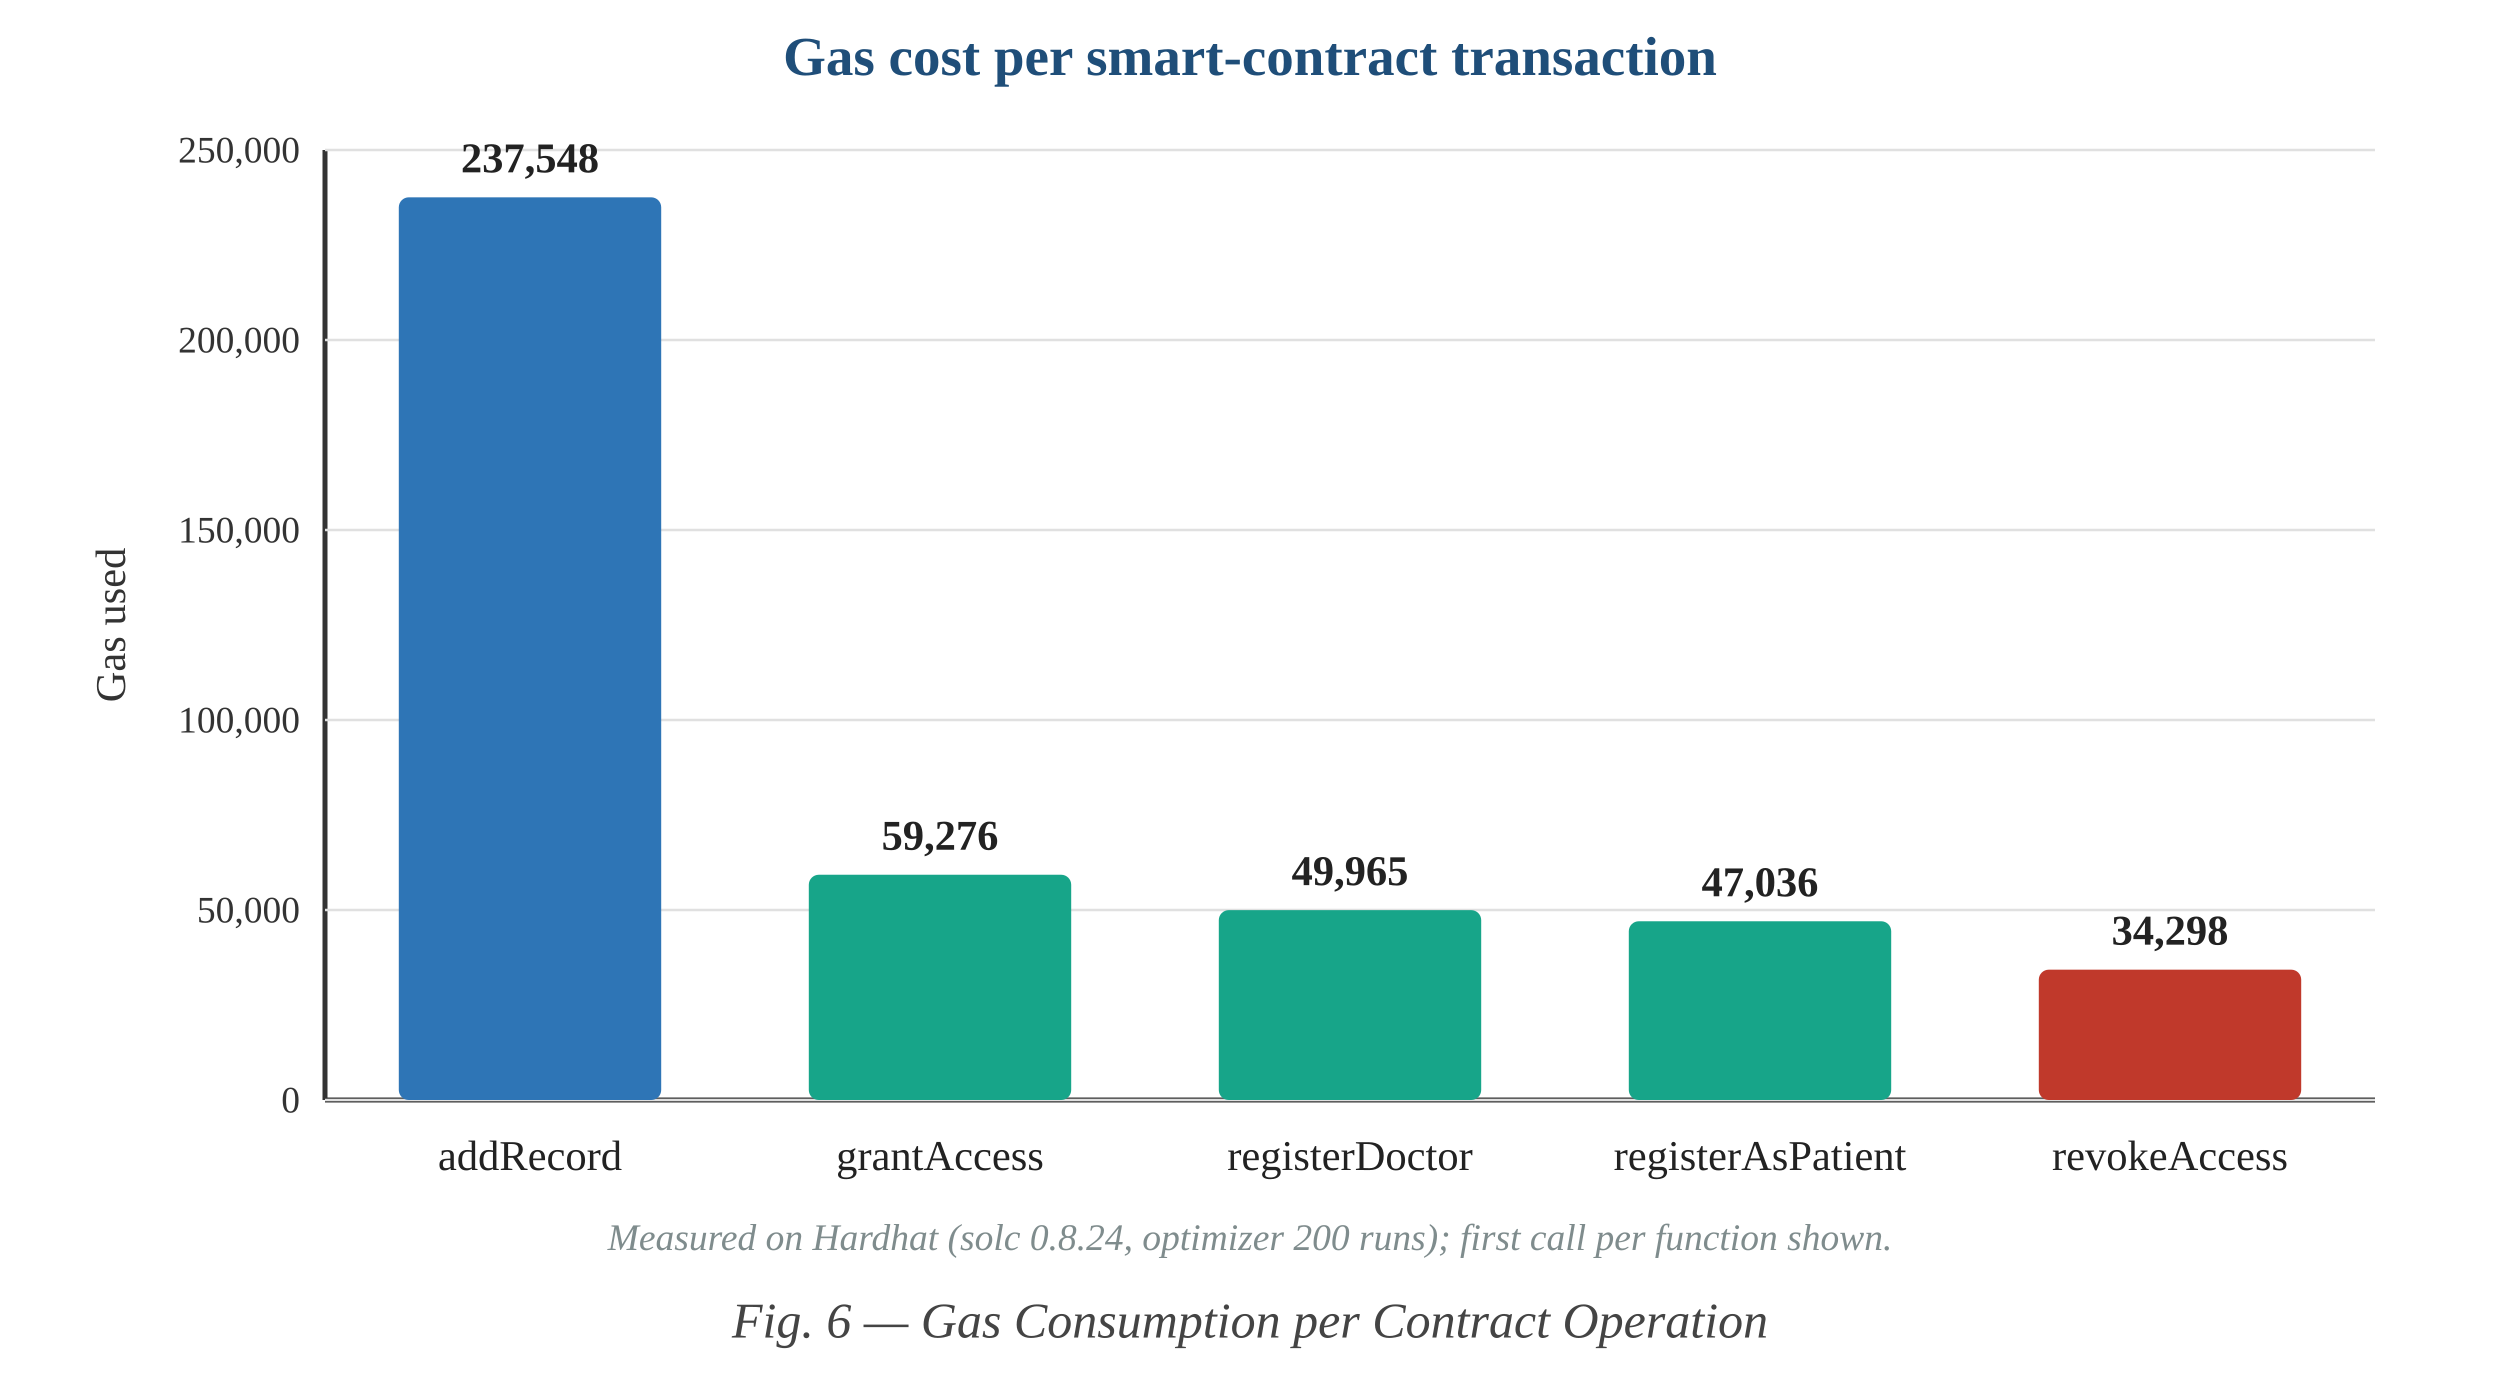
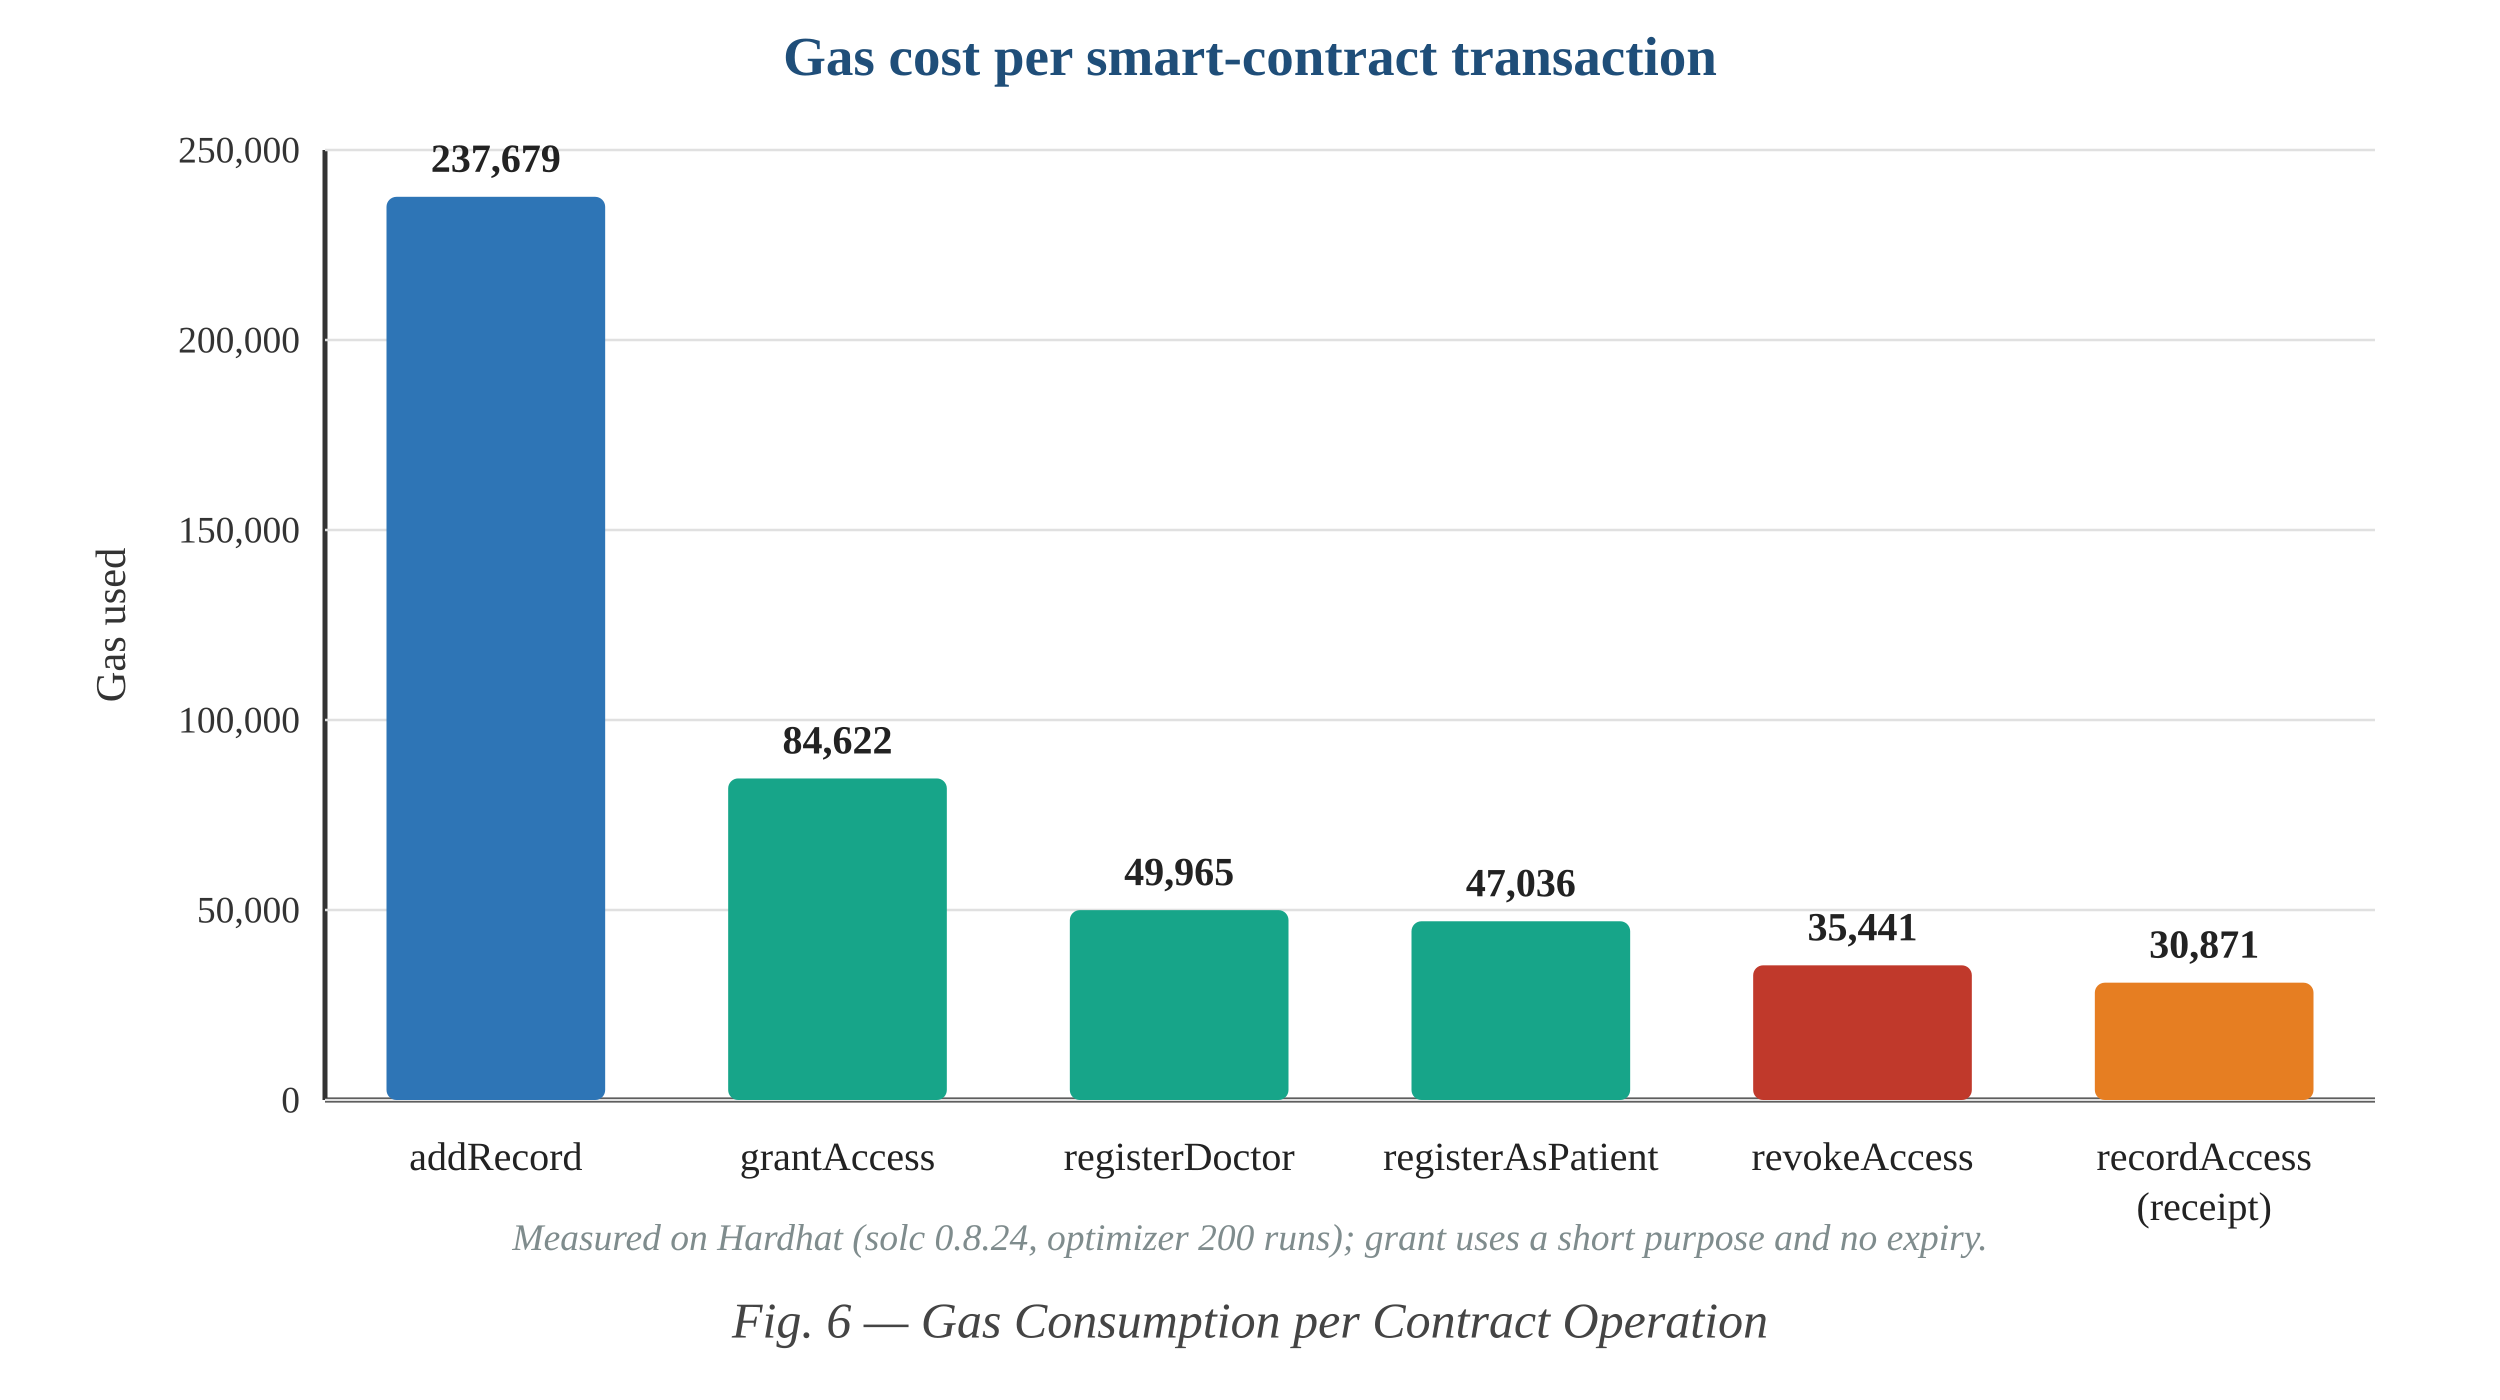
<svg xmlns="http://www.w3.org/2000/svg" width="1000" height="560" viewBox="0 0 1000 560" font-family="'Times New Roman', Georgia, serif">
  <defs>
    <marker id="m1F4E79" viewBox="0 0 10 10" refX="8" refY="5" markerWidth="7" markerHeight="7" orient="auto-start-reverse">
      <path d="M0 0 L10 5 L0 10 z" fill="#1F4E79" />
    </marker>
    <marker id="mE67E22" viewBox="0 0 10 10" refX="8" refY="5" markerWidth="7" markerHeight="7" orient="auto-start-reverse">
      <path d="M0 0 L10 5 L0 10 z" fill="#E67E22" />
    </marker>
    <marker id="mC0392B" viewBox="0 0 10 10" refX="8" refY="5" markerWidth="7" markerHeight="7" orient="auto-start-reverse">
      <path d="M0 0 L10 5 L0 10 z" fill="#C0392B" />
    </marker>
    <marker id="m7F8C8D" viewBox="0 0 10 10" refX="8" refY="5" markerWidth="7" markerHeight="7" orient="auto-start-reverse">
      <path d="M0 0 L10 5 L0 10 z" fill="#7F8C8D" />
    </marker>
    <marker id="m17A589" viewBox="0 0 10 10" refX="8" refY="5" markerWidth="7" markerHeight="7" orient="auto-start-reverse">
      <path d="M0 0 L10 5 L0 10 z" fill="#17A589" />
    </marker>
    <marker id="m2E75B6" viewBox="0 0 10 10" refX="8" refY="5" markerWidth="7" markerHeight="7" orient="auto-start-reverse">
      <path d="M0 0 L10 5 L0 10 z" fill="#2E75B6" />
    </marker>
  </defs>
  <rect width="1000" height="560" fill="#FFFFFF" />
  <line x1="130" y1="60" x2="130" y2="440" stroke="#333" stroke-width="2" />
  <line x1="130" y1="440" x2="950" y2="440" stroke="#333" stroke-width="2" />
  <line x1="130" y1="440.0" x2="950" y2="440.0" stroke="#E0E0E0" stroke-width="1" />
  <text x="120" y="445.0" font-size="15" fill="#333" font-weight="normal" text-anchor="end" font-style="normal">0</text>
  <line x1="130" y1="364.0" x2="950" y2="364.0" stroke="#E0E0E0" stroke-width="1" />
  <text x="120" y="369.0" font-size="15" fill="#333" font-weight="normal" text-anchor="end" font-style="normal">50,000</text>
  <line x1="130" y1="288.0" x2="950" y2="288.0" stroke="#E0E0E0" stroke-width="1" />
  <text x="120" y="293.0" font-size="15" fill="#333" font-weight="normal" text-anchor="end" font-style="normal">100,000</text>
  <line x1="130" y1="212.0" x2="950" y2="212.0" stroke="#E0E0E0" stroke-width="1" />
  <text x="120" y="217.0" font-size="15" fill="#333" font-weight="normal" text-anchor="end" font-style="normal">150,000</text>
  <line x1="130" y1="136.0" x2="950" y2="136.0" stroke="#E0E0E0" stroke-width="1" />
  <text x="120" y="141.0" font-size="15" fill="#333" font-weight="normal" text-anchor="end" font-style="normal">200,000</text>
  <line x1="130" y1="60.0" x2="950" y2="60.0" stroke="#E0E0E0" stroke-width="1" />
  <text x="120" y="65.0" font-size="15" fill="#333" font-weight="normal" text-anchor="end" font-style="normal">250,000</text>
  <text x="50" y="250.0" font-size="17" fill="#333" font-weight="normal" text-anchor="middle" font-style="normal" transform="rotate(-90 50 250.0)">Gas used</text>
-   <rect x="159.52" y="78.927" width="104.96" height="361.073" rx="4" fill="#2E75B6" />
-   <text x="212.0" y="68.927" font-size="17" fill="#222" font-weight="bold" text-anchor="middle" font-style="normal">237,548</text>
-   <text x="212.0" y="468" font-size="17" fill="#222" font-weight="normal" text-anchor="middle" font-style="normal">addRecord</text>
-   <rect x="323.52" y="349.9" width="104.96" height="90.1" rx="4" fill="#17A589" />
-   <text x="376.0" y="339.9" font-size="17" fill="#222" font-weight="bold" text-anchor="middle" font-style="normal">59,276</text>
-   <text x="376.0" y="468" font-size="17" fill="#222" font-weight="normal" text-anchor="middle" font-style="normal">grantAccess</text>
-   <rect x="487.52" y="364.053" width="104.96" height="75.947" rx="4" fill="#17A589" />
-   <text x="540.0" y="354.053" font-size="17" fill="#222" font-weight="bold" text-anchor="middle" font-style="normal">49,965</text>
-   <text x="540.0" y="468" font-size="17" fill="#222" font-weight="normal" text-anchor="middle" font-style="normal">registerDoctor</text>
-   <rect x="651.52" y="368.505" width="104.96" height="71.495" rx="4" fill="#17A589" />
-   <text x="704.0" y="358.505" font-size="17" fill="#222" font-weight="bold" text-anchor="middle" font-style="normal">47,036</text>
-   <text x="704.0" y="468" font-size="17" fill="#222" font-weight="normal" text-anchor="middle" font-style="normal">registerAsPatient</text>
-   <rect x="815.52" y="387.867" width="104.96" height="52.133" rx="4" fill="#C0392B" />
-   <text x="868.0" y="377.867" font-size="17" fill="#222" font-weight="bold" text-anchor="middle" font-style="normal">34,298</text>
-   <text x="868.0" y="468" font-size="17" fill="#222" font-weight="normal" text-anchor="middle" font-style="normal">revokeAccess</text>
+   <rect x="154.6" y="78.728" width="87.467" height="361.272" rx="4" fill="#2E75B6" />
+   <text x="198.333" y="68.728" font-size="16" fill="#222" font-weight="bold" text-anchor="middle" font-style="normal">237,679</text>
+   <text x="198.333" y="468" font-size="16" fill="#222" font-weight="normal" text-anchor="middle" font-style="normal">addRecord</text>
+   <rect x="291.267" y="311.375" width="87.467" height="128.625" rx="4" fill="#17A589" />
+   <text x="335.0" y="301.375" font-size="16" fill="#222" font-weight="bold" text-anchor="middle" font-style="normal">84,622</text>
+   <text x="335.0" y="468" font-size="16" fill="#222" font-weight="normal" text-anchor="middle" font-style="normal">grantAccess</text>
+   <rect x="427.933" y="364.053" width="87.467" height="75.947" rx="4" fill="#17A589" />
+   <text x="471.667" y="354.053" font-size="16" fill="#222" font-weight="bold" text-anchor="middle" font-style="normal">49,965</text>
+   <text x="471.667" y="468" font-size="16" fill="#222" font-weight="normal" text-anchor="middle" font-style="normal">registerDoctor</text>
+   <rect x="564.6" y="368.505" width="87.467" height="71.495" rx="4" fill="#17A589" />
+   <text x="608.333" y="358.505" font-size="16" fill="#222" font-weight="bold" text-anchor="middle" font-style="normal">47,036</text>
+   <text x="608.333" y="468" font-size="16" fill="#222" font-weight="normal" text-anchor="middle" font-style="normal">registerAsPatient</text>
+   <rect x="701.267" y="386.13" width="87.467" height="53.87" rx="4" fill="#C0392B" />
+   <text x="745.0" y="376.13" font-size="16" fill="#222" font-weight="bold" text-anchor="middle" font-style="normal">35,441</text>
+   <text x="745.0" y="468" font-size="16" fill="#222" font-weight="normal" text-anchor="middle" font-style="normal">revokeAccess</text>
+   <rect x="837.933" y="393.076" width="87.467" height="46.924" rx="4" fill="#E67E22" />
+   <text x="881.667" y="383.076" font-size="16" fill="#222" font-weight="bold" text-anchor="middle" font-style="normal">30,871</text>
+   <text x="881.667" y="468" font-size="16" fill="#222" font-weight="normal" text-anchor="middle" font-style="normal">recordAccess</text>
+   <text x="881.667" y="488" font-size="16" fill="#222" font-weight="normal" text-anchor="middle" font-style="normal">(receipt)</text>
  <text x="500" y="30" font-size="22" fill="#1F4E79" font-weight="bold" text-anchor="middle" font-style="normal">Gas cost per smart-contract transaction</text>
-   <text x="500" y="500" font-size="15" fill="#7F8C8D" font-weight="normal" text-anchor="middle" font-style="italic">Measured on Hardhat (solc 0.8.24, optimizer 200 runs); first call per function shown.</text>
+   <text x="500" y="500" font-size="15" fill="#7F8C8D" font-weight="normal" text-anchor="middle" font-style="italic">Measured on Hardhat (solc 0.8.24, optimizer 200 runs); grant uses a short purpose and no expiry.</text>
  <text x="500" y="535" font-size="20" fill="#444" font-weight="normal" text-anchor="middle" font-style="italic">Fig. 6 — Gas Consumption per Contract Operation</text>
</svg>
